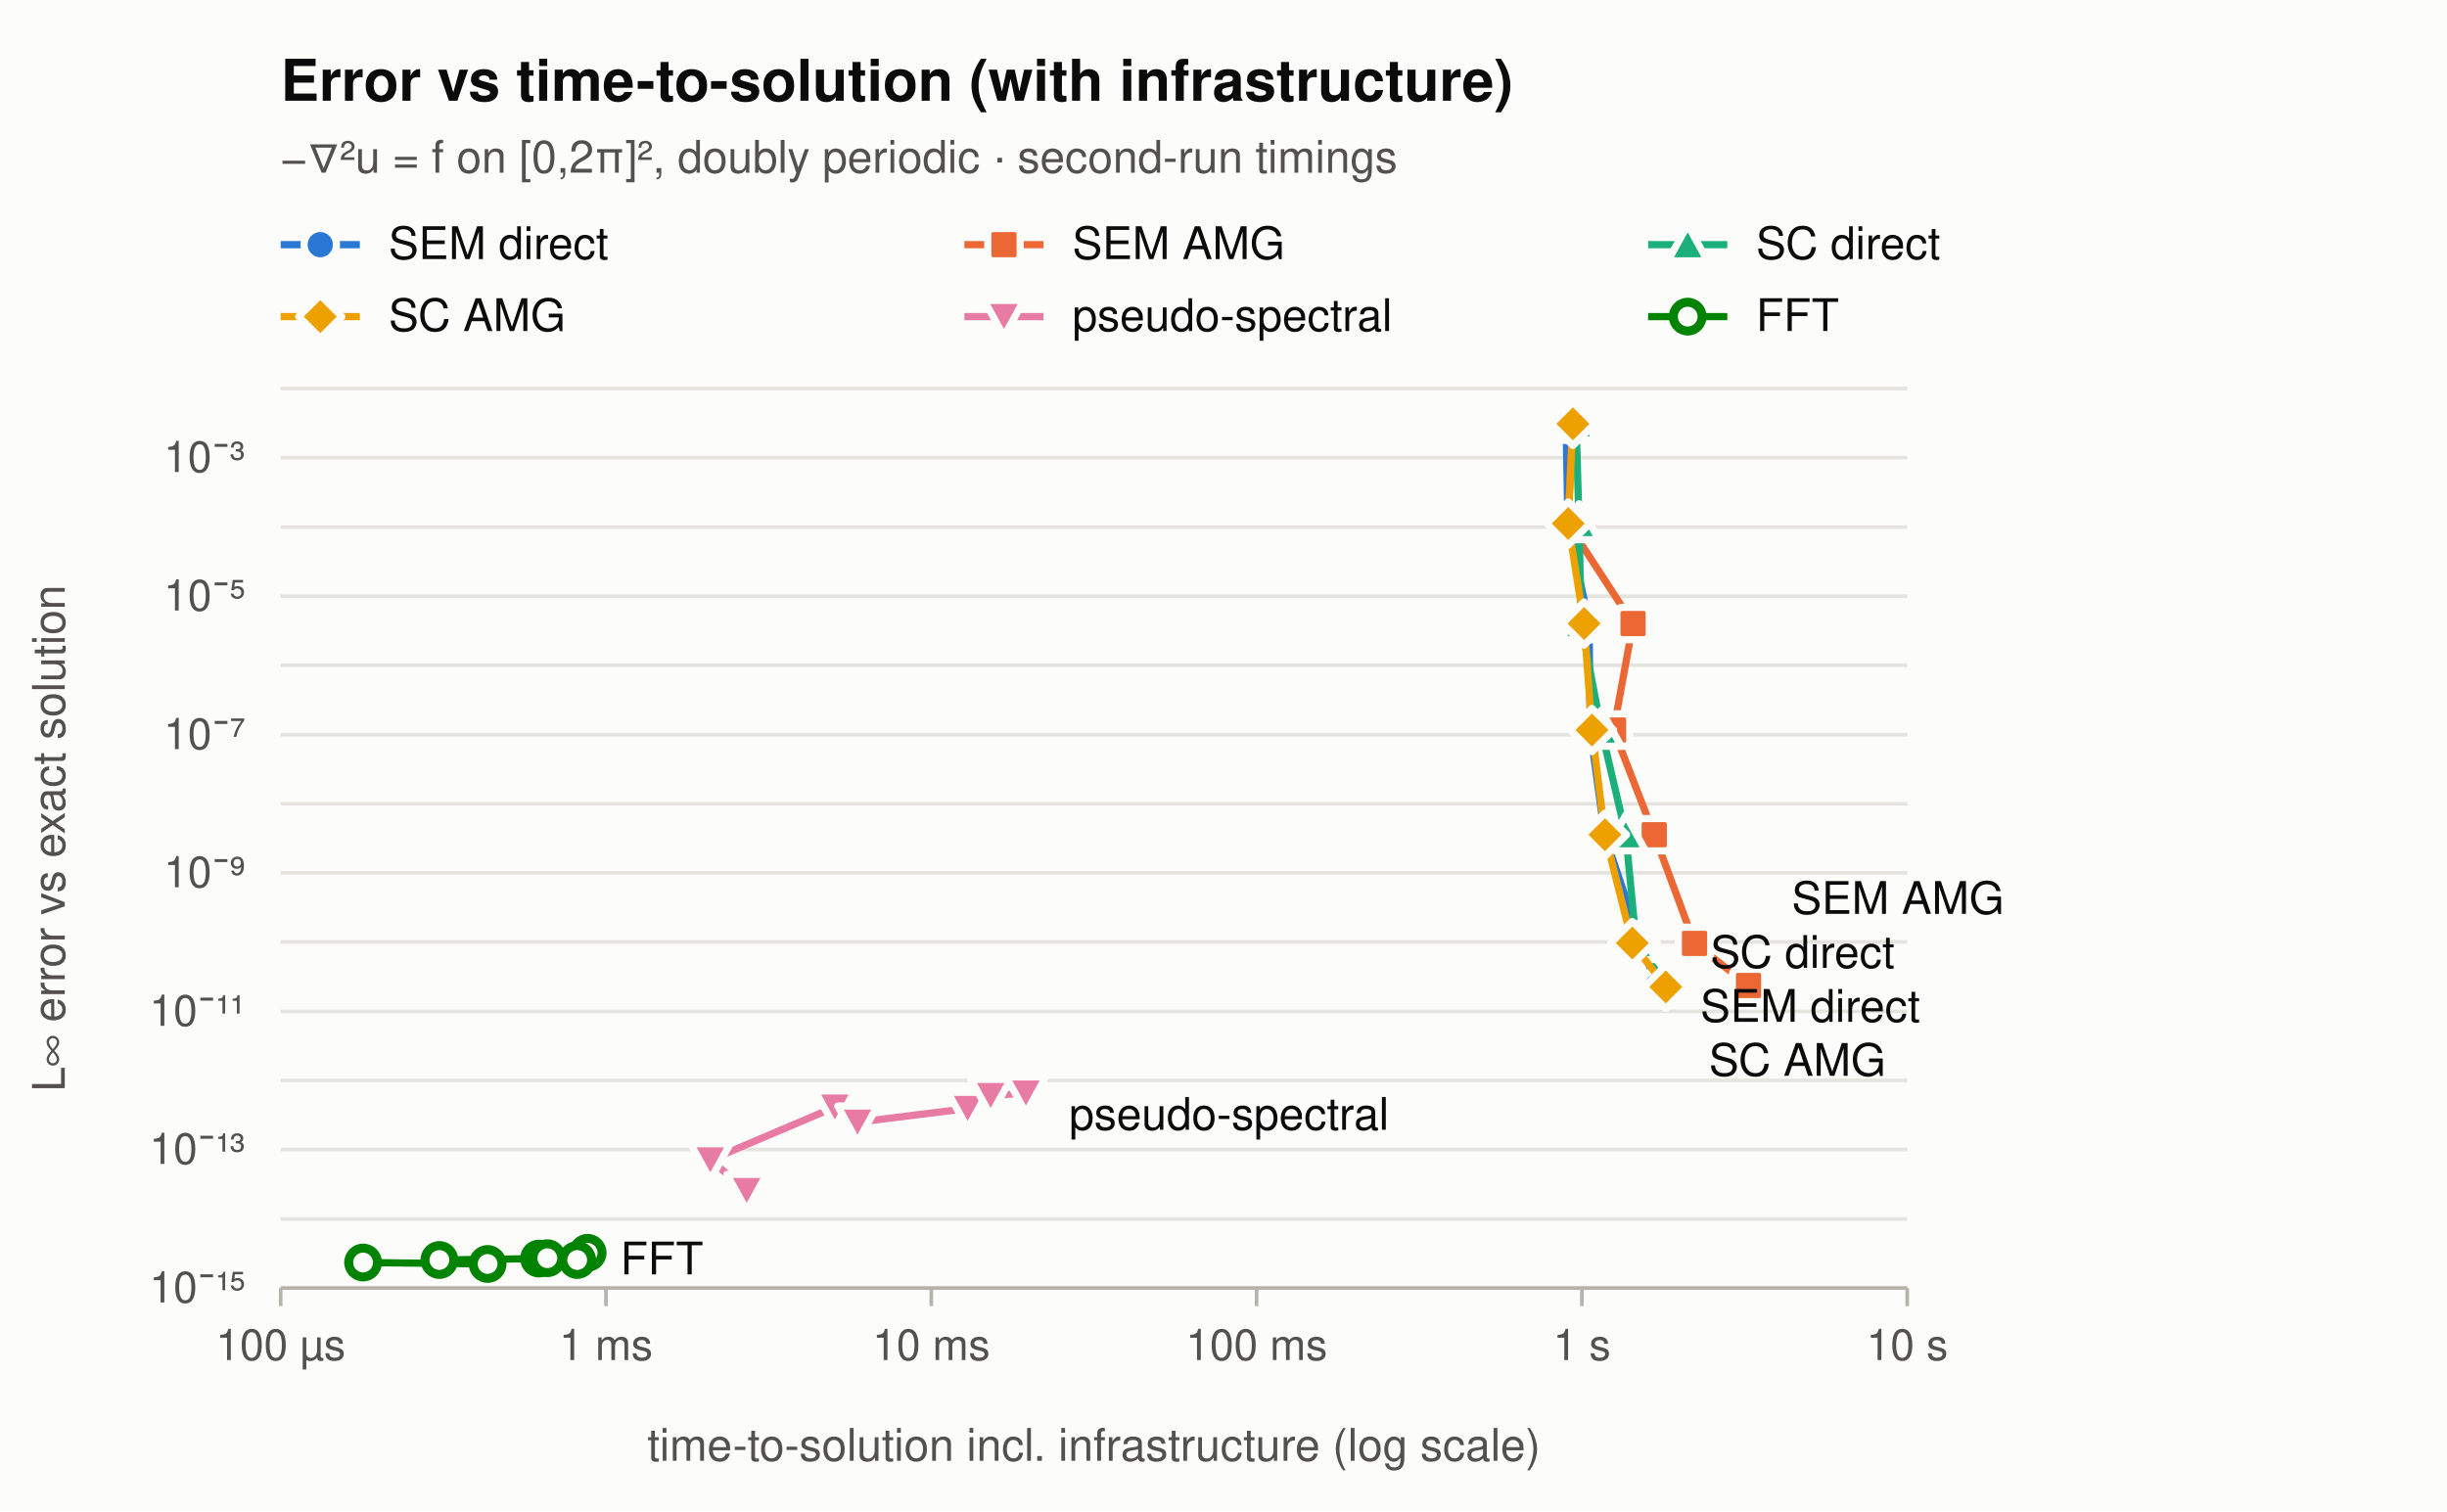
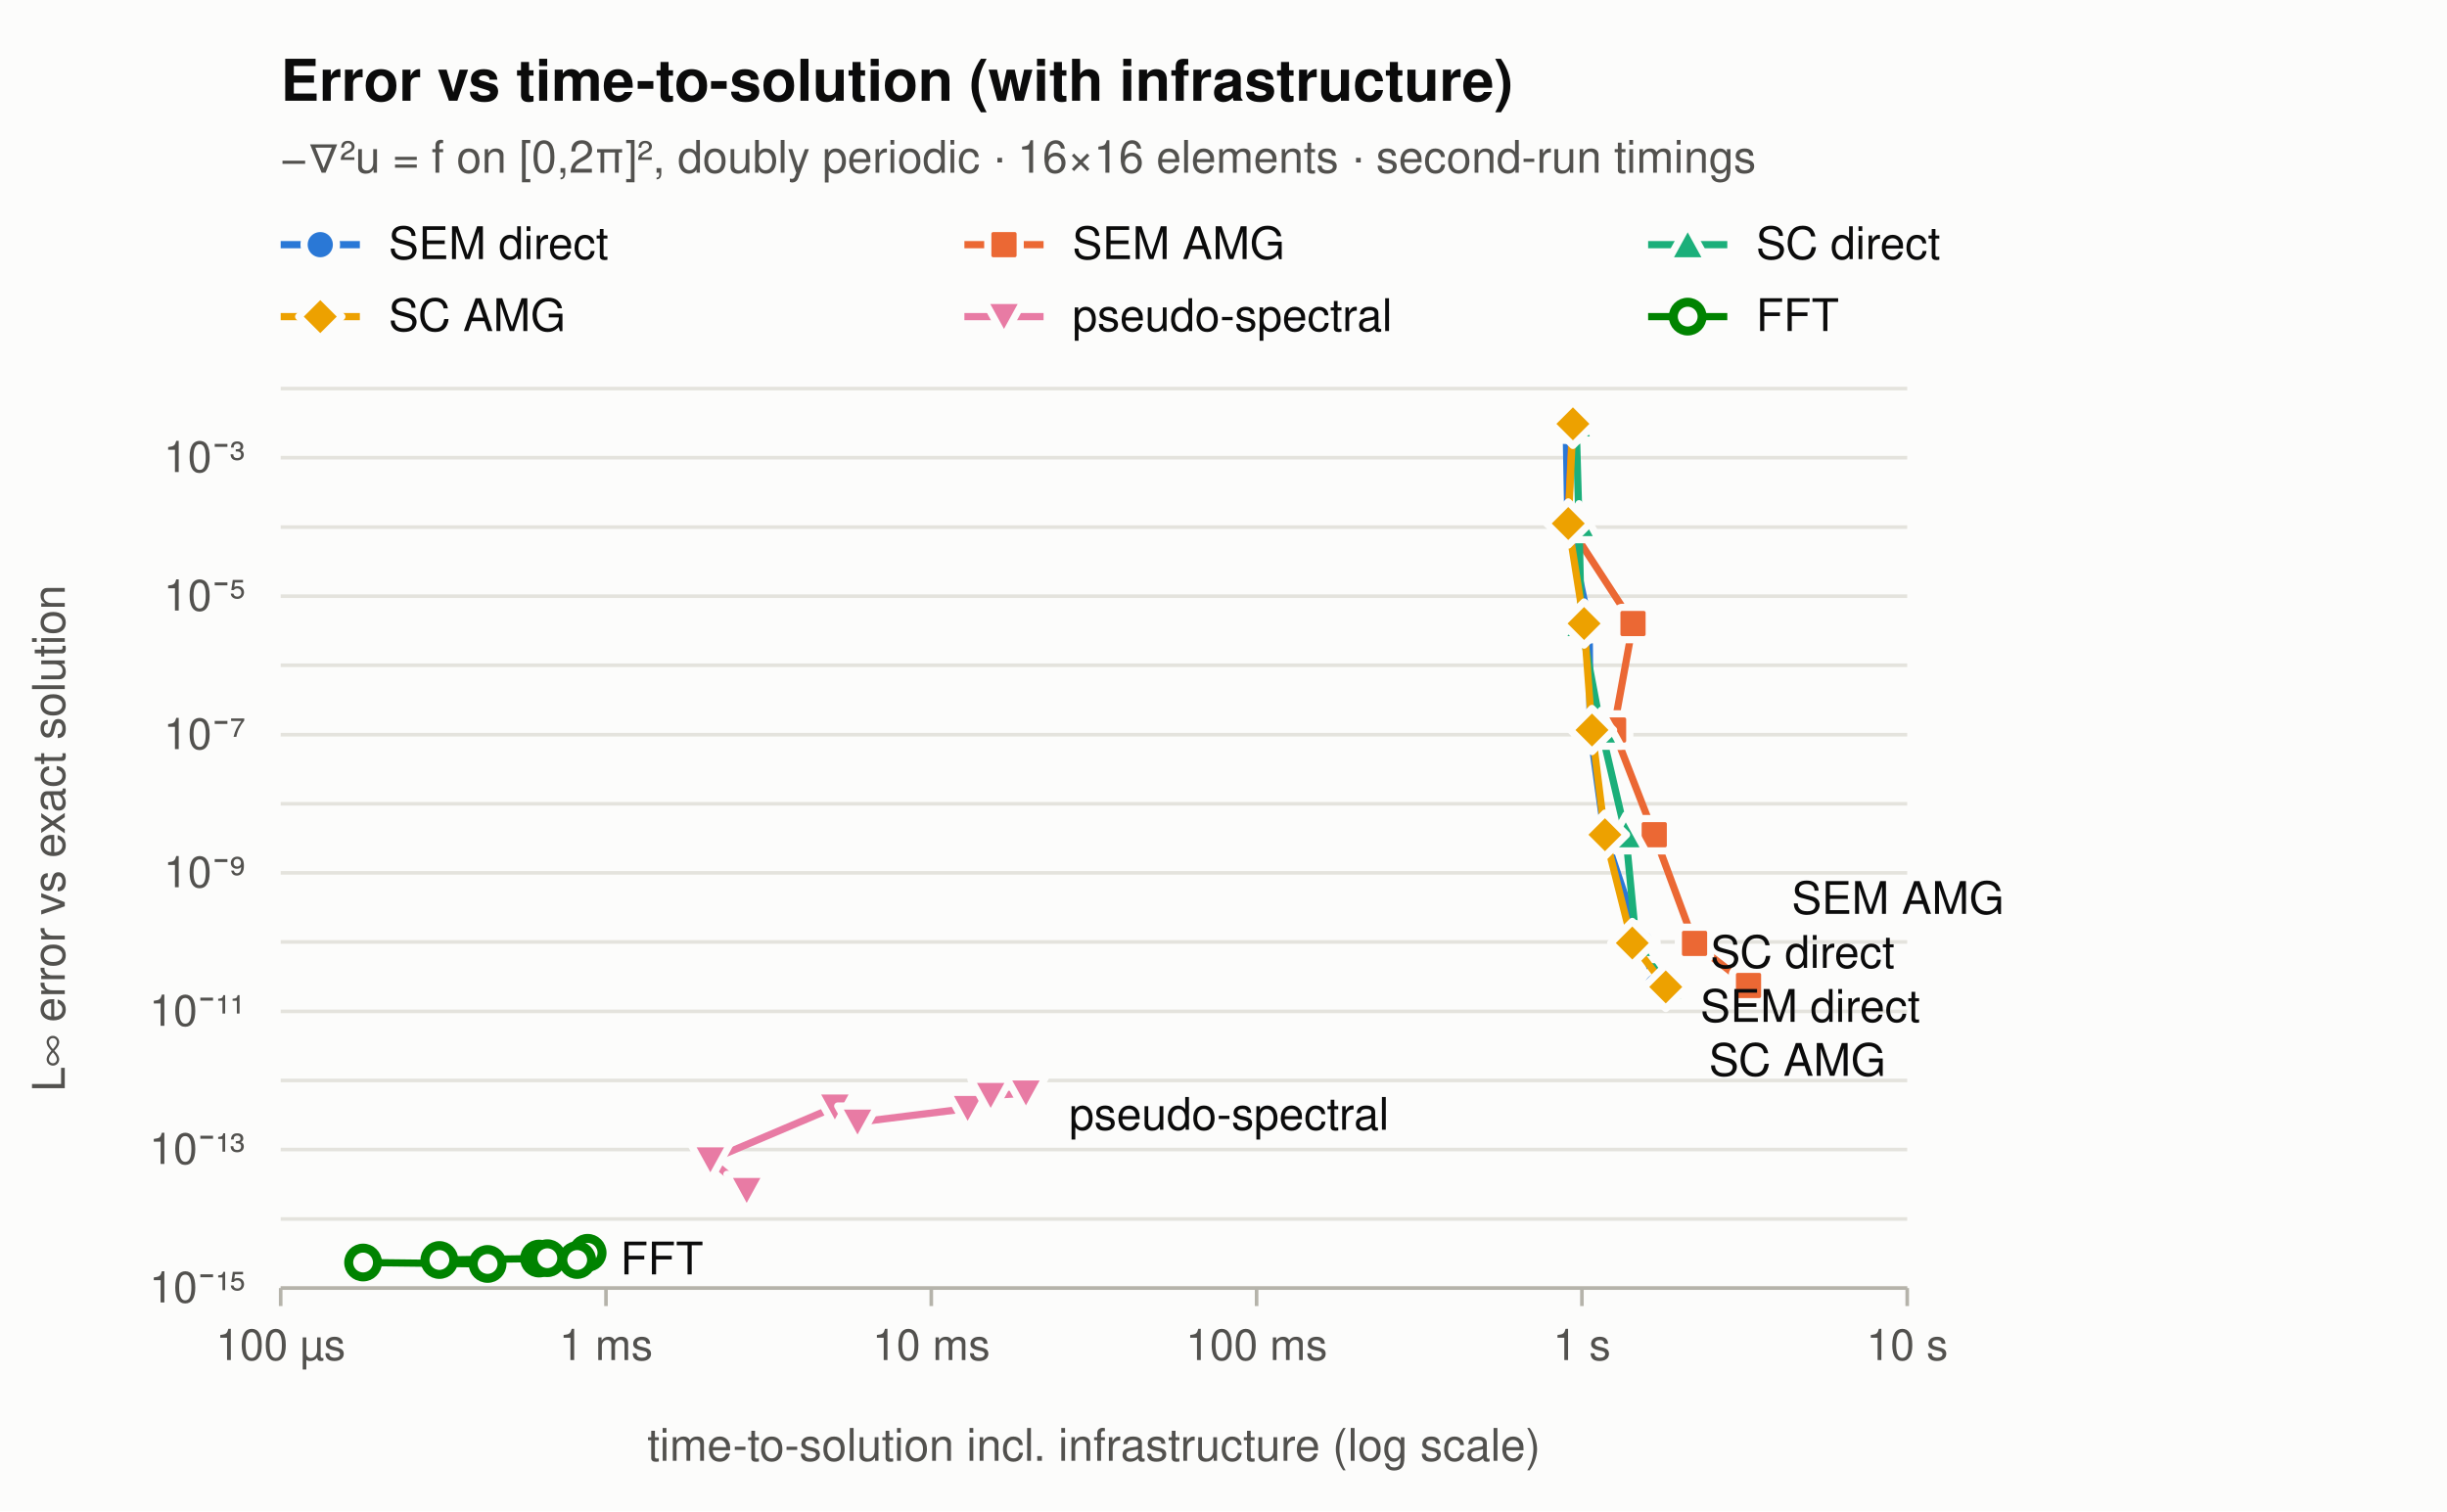
<svg xmlns="http://www.w3.org/2000/svg" viewBox="0 0 680 420" width="680" height="420" role="img" aria-labelledby="t d" font-family="-apple-system, Segoe UI, Helvetica, Arial, sans-serif">
  <rect width="680" height="420" fill="#fcfcfb" />
  <text x="78" y="28" font-size="16" font-weight="600" fill="#0b0b0b">Error vs time-to-solution (with infrastructure)</text>
-   <text x="78" y="48" font-size="12.5" fill="#52514e">−∇²u = f on [0,2π]², doubly periodic · second-run timings</text>
+   <text x="78" y="48" font-size="12.5" fill="#52514e">−∇²u = f on [0,2π]², doubly periodic · 16×16 elements · second-run timings</text>
  <line x1="78" x2="530" y1="358.0" y2="358.0" stroke="#e4e3dd" stroke-width="1" />
  <text x="68" y="362.0" font-size="12" text-anchor="end" fill="#52514e">10⁻¹⁵</text>
  <line x1="78" x2="530" y1="338.8" y2="338.8" stroke="#e4e3dd" stroke-width="1" />
  <line x1="78" x2="530" y1="319.5" y2="319.5" stroke="#e4e3dd" stroke-width="1" />
  <text x="68" y="323.5" font-size="12" text-anchor="end" fill="#52514e">10⁻¹³</text>
  <line x1="78" x2="530" y1="300.3" y2="300.3" stroke="#e4e3dd" stroke-width="1" />
  <line x1="78" x2="530" y1="281.1" y2="281.1" stroke="#e4e3dd" stroke-width="1" />
  <text x="68" y="285.1" font-size="12" text-anchor="end" fill="#52514e">10⁻¹¹</text>
  <line x1="78" x2="530" y1="261.8" y2="261.8" stroke="#e4e3dd" stroke-width="1" />
  <line x1="78" x2="530" y1="242.6" y2="242.6" stroke="#e4e3dd" stroke-width="1" />
  <text x="68" y="246.6" font-size="12" text-anchor="end" fill="#52514e">10⁻⁹</text>
  <line x1="78" x2="530" y1="223.4" y2="223.4" stroke="#e4e3dd" stroke-width="1" />
  <line x1="78" x2="530" y1="204.2" y2="204.2" stroke="#e4e3dd" stroke-width="1" />
  <text x="68" y="208.2" font-size="12" text-anchor="end" fill="#52514e">10⁻⁷</text>
  <line x1="78" x2="530" y1="184.9" y2="184.9" stroke="#e4e3dd" stroke-width="1" />
  <line x1="78" x2="530" y1="165.7" y2="165.7" stroke="#e4e3dd" stroke-width="1" />
  <text x="68" y="169.7" font-size="12" text-anchor="end" fill="#52514e">10⁻⁵</text>
  <line x1="78" x2="530" y1="146.5" y2="146.5" stroke="#e4e3dd" stroke-width="1" />
  <line x1="78" x2="530" y1="127.2" y2="127.2" stroke="#e4e3dd" stroke-width="1" />
  <text x="68" y="131.2" font-size="12" text-anchor="end" fill="#52514e">10⁻³</text>
  <line x1="78" x2="530" y1="108.0" y2="108.0" stroke="#e4e3dd" stroke-width="1" />
  <line x1="78" x2="530" y1="358" y2="358" stroke="#b5b3aa" stroke-width="1" />
  <line x1="78.0" x2="78.0" y1="358" y2="363" stroke="#b5b3aa" stroke-width="1" />
  <text x="78.0" y="378" font-size="12" text-anchor="middle" fill="#52514e">100 µs</text>
  <line x1="168.4" x2="168.4" y1="358" y2="363" stroke="#b5b3aa" stroke-width="1" />
  <text x="168.4" y="378" font-size="12" text-anchor="middle" fill="#52514e">1 ms</text>
  <line x1="258.8" x2="258.8" y1="358" y2="363" stroke="#b5b3aa" stroke-width="1" />
  <text x="258.8" y="378" font-size="12" text-anchor="middle" fill="#52514e">10 ms</text>
  <line x1="349.2" x2="349.2" y1="358" y2="363" stroke="#b5b3aa" stroke-width="1" />
  <text x="349.2" y="378" font-size="12" text-anchor="middle" fill="#52514e">100 ms</text>
  <line x1="439.6" x2="439.6" y1="358" y2="363" stroke="#b5b3aa" stroke-width="1" />
  <text x="439.6" y="378" font-size="12" text-anchor="middle" fill="#52514e">1 s</text>
  <line x1="530.0" x2="530.0" y1="358" y2="363" stroke="#b5b3aa" stroke-width="1" />
  <text x="530.0" y="378" font-size="12" text-anchor="middle" fill="#52514e">10 s</text>
  <text x="304.0" y="406" font-size="12.5" text-anchor="middle" fill="#52514e">time-to-solution incl. infrastructure (log scale)</text>
  <text x="18" y="233.0" font-size="12.5" text-anchor="middle" fill="#52514e" transform="rotate(-90 18 233.0)">L∞ error vs exact solution</text>
  <polyline points="435.2,117.8 435.7,145.5 441.6,173.3 441.9,202.9 445.9,232.0 456.0,262.2 460.5,274.1" fill="none" stroke="#2a78d6" stroke-width="2" stroke-linejoin="round" stroke-linecap="round" />
  <circle cx="435.2" cy="117.8" r="4.5" fill="#2a78d6" stroke="#fcfcfb" stroke-width="2" />
  <circle cx="435.7" cy="145.5" r="4.5" fill="#2a78d6" stroke="#fcfcfb" stroke-width="2" />
  <circle cx="441.6" cy="173.3" r="4.5" fill="#2a78d6" stroke="#fcfcfb" stroke-width="2" />
  <circle cx="441.9" cy="202.9" r="4.5" fill="#2a78d6" stroke="#fcfcfb" stroke-width="2" />
  <circle cx="445.9" cy="232.0" r="4.5" fill="#2a78d6" stroke="#fcfcfb" stroke-width="2" />
  <circle cx="456.0" cy="262.2" r="4.5" fill="#2a78d6" stroke="#fcfcfb" stroke-width="2" />
  <circle cx="460.5" cy="274.1" r="4.5" fill="#2a78d6" stroke="#fcfcfb" stroke-width="2" />
  <polyline points="437.0,117.8 435.7,145.5 453.8,173.3 448.4,202.9 459.7,232.0 470.9,262.2 485.9,273.9" fill="none" stroke="#eb6834" stroke-width="2" stroke-linejoin="round" stroke-linecap="round" />
  <rect x="432.5" y="113.3" width="9" height="9" rx="1.5" fill="#eb6834" stroke="#fcfcfb" stroke-width="2" />
  <rect x="431.2" y="141.0" width="9" height="9" rx="1.5" fill="#eb6834" stroke="#fcfcfb" stroke-width="2" />
  <rect x="449.3" y="168.8" width="9" height="9" rx="1.5" fill="#eb6834" stroke="#fcfcfb" stroke-width="2" />
  <rect x="443.9" y="198.4" width="9" height="9" rx="1.5" fill="#eb6834" stroke="#fcfcfb" stroke-width="2" />
  <rect x="455.2" y="227.5" width="9" height="9" rx="1.5" fill="#eb6834" stroke="#fcfcfb" stroke-width="2" />
  <rect x="466.4" y="257.7" width="9" height="9" rx="1.5" fill="#eb6834" stroke="#fcfcfb" stroke-width="2" />
  <rect x="481.4" y="269.4" width="9" height="9" rx="1.5" fill="#eb6834" stroke="#fcfcfb" stroke-width="2" />
  <polyline points="438.0,117.8 438.8,145.5 439.4,173.3 445.0,202.9 451.8,232.0 454.7,262.2 463.3,274.1" fill="none" stroke="#1baf7a" stroke-width="2" stroke-linejoin="round" stroke-linecap="round" />
  <path d="M438.0,112.3 L443.5,122.3 L432.5,122.3 Z" fill="#1baf7a" stroke="#fcfcfb" stroke-width="2" stroke-linejoin="round" />
  <path d="M438.8,140.0 L444.3,150.0 L433.3,150.0 Z" fill="#1baf7a" stroke="#fcfcfb" stroke-width="2" stroke-linejoin="round" />
  <path d="M439.4,167.8 L444.9,177.8 L433.9,177.8 Z" fill="#1baf7a" stroke="#fcfcfb" stroke-width="2" stroke-linejoin="round" />
  <path d="M445.0,197.4 L450.5,207.4 L439.5,207.4 Z" fill="#1baf7a" stroke="#fcfcfb" stroke-width="2" stroke-linejoin="round" />
  <path d="M451.8,226.5 L457.3,236.5 L446.3,236.5 Z" fill="#1baf7a" stroke="#fcfcfb" stroke-width="2" stroke-linejoin="round" />
  <path d="M454.7,256.7 L460.2,266.7 L449.2,266.7 Z" fill="#1baf7a" stroke="#fcfcfb" stroke-width="2" stroke-linejoin="round" />
  <path d="M463.3,268.6 L468.8,278.6 L457.8,278.6 Z" fill="#1baf7a" stroke="#fcfcfb" stroke-width="2" stroke-linejoin="round" />
  <polyline points="437.1,117.8 435.8,145.5 440.2,173.3 442.4,202.9 446.0,232.0 453.6,262.1 462.9,274.3" fill="none" stroke="#eda100" stroke-width="2" stroke-linejoin="round" stroke-linecap="round" />
  <path d="M437.1,111.8 L443.1,117.8 L437.1,123.8 L431.1,117.8 Z" fill="#eda100" stroke="#fcfcfb" stroke-width="2" stroke-linejoin="round" />
  <path d="M435.8,139.5 L441.8,145.5 L435.8,151.5 L429.8,145.5 Z" fill="#eda100" stroke="#fcfcfb" stroke-width="2" stroke-linejoin="round" />
  <path d="M440.2,167.3 L446.2,173.3 L440.2,179.3 L434.2,173.3 Z" fill="#eda100" stroke="#fcfcfb" stroke-width="2" stroke-linejoin="round" />
  <path d="M442.4,196.9 L448.4,202.9 L442.4,208.9 L436.4,202.9 Z" fill="#eda100" stroke="#fcfcfb" stroke-width="2" stroke-linejoin="round" />
  <path d="M446.0,226.0 L452.0,232.0 L446.0,238.0 L440.0,232.0 Z" fill="#eda100" stroke="#fcfcfb" stroke-width="2" stroke-linejoin="round" />
  <path d="M453.6,256.1 L459.6,262.1 L453.6,268.1 L447.6,262.1 Z" fill="#eda100" stroke="#fcfcfb" stroke-width="2" stroke-linejoin="round" />
  <path d="M462.9,268.3 L468.9,274.3 L462.9,280.3 L456.9,274.3 Z" fill="#eda100" stroke="#fcfcfb" stroke-width="2" stroke-linejoin="round" />
  <polyline points="207.5,330.9 197.4,322.4 232.0,307.7 238.3,311.9 268.9,308.1 275.3,304.5 285.1,303.8" fill="none" stroke="#e87ba4" stroke-width="2" stroke-linejoin="round" stroke-linecap="round" />
  <path d="M207.5,336.4 L213.0,326.4 L202.0,326.4 Z" fill="#e87ba4" stroke="#fcfcfb" stroke-width="2" stroke-linejoin="round" />
  <path d="M197.4,327.9 L202.9,317.9 L191.9,317.9 Z" fill="#e87ba4" stroke="#fcfcfb" stroke-width="2" stroke-linejoin="round" />
  <path d="M232.0,313.2 L237.5,303.2 L226.5,303.2 Z" fill="#e87ba4" stroke="#fcfcfb" stroke-width="2" stroke-linejoin="round" />
  <path d="M238.3,317.4 L243.8,307.4 L232.8,307.4 Z" fill="#e87ba4" stroke="#fcfcfb" stroke-width="2" stroke-linejoin="round" />
  <path d="M268.9,313.6 L274.4,303.6 L263.4,303.6 Z" fill="#e87ba4" stroke="#fcfcfb" stroke-width="2" stroke-linejoin="round" />
  <path d="M275.3,310.0 L280.8,300.0 L269.8,300.0 Z" fill="#e87ba4" stroke="#fcfcfb" stroke-width="2" stroke-linejoin="round" />
  <path d="M285.1,309.3 L290.6,299.3 L279.6,299.3 Z" fill="#e87ba4" stroke="#fcfcfb" stroke-width="2" stroke-linejoin="round" />
  <polyline points="100.9,350.9 135.5,351.3 122.1,350.2 149.8,349.8 152.1,349.7 163.3,348.2 160.4,350.2" fill="none" stroke="#008300" stroke-width="2" stroke-linejoin="round" stroke-linecap="round" />
  <circle cx="100.9" cy="350.9" r="4" fill="#fcfcfb" stroke="#008300" stroke-width="2.5" />
  <circle cx="135.5" cy="351.3" r="4" fill="#fcfcfb" stroke="#008300" stroke-width="2.5" />
  <circle cx="122.1" cy="350.2" r="4" fill="#fcfcfb" stroke="#008300" stroke-width="2.5" />
  <circle cx="149.8" cy="349.8" r="4" fill="#fcfcfb" stroke="#008300" stroke-width="2.5" />
  <circle cx="152.1" cy="349.7" r="4" fill="#fcfcfb" stroke="#008300" stroke-width="2.5" />
  <circle cx="163.3" cy="348.2" r="4" fill="#fcfcfb" stroke="#008300" stroke-width="2.5" />
  <circle cx="160.4" cy="350.2" r="4" fill="#fcfcfb" stroke="#008300" stroke-width="2.5" />
  <text x="472.5" y="284.0" font-size="12.5" fill="#0b0b0b">SEM direct</text>
  <text x="497.9" y="254.0" font-size="12.5" fill="#0b0b0b">SEM AMG</text>
  <text x="475.3" y="269.0" font-size="12.5" fill="#0b0b0b">SC direct</text>
  <text x="474.9" y="299.0" font-size="12.5" fill="#0b0b0b">SC AMG</text>
  <text x="297.1" y="314.0" font-size="12.5" fill="#0b0b0b">pseudo-spectral</text>
  <text x="172.4" y="354.2" font-size="12.5" fill="#0b0b0b">FFT</text>
  <line x1="78" x2="100" y1="68" y2="68" stroke="#2a78d6" stroke-width="2" />
  <circle cx="89.0" cy="68.0" r="4.5" fill="#2a78d6" stroke="#fcfcfb" stroke-width="2" />
  <text x="108" y="72" font-size="12.5" fill="#0b0b0b">SEM direct</text>
  <line x1="268" x2="290" y1="68" y2="68" stroke="#eb6834" stroke-width="2" />
  <rect x="274.5" y="63.5" width="9" height="9" rx="1.5" fill="#eb6834" stroke="#fcfcfb" stroke-width="2" />
  <text x="298" y="72" font-size="12.5" fill="#0b0b0b">SEM AMG</text>
  <line x1="458" x2="480" y1="68" y2="68" stroke="#1baf7a" stroke-width="2" />
  <path d="M469.0,62.5 L474.5,72.5 L463.5,72.5 Z" fill="#1baf7a" stroke="#fcfcfb" stroke-width="2" stroke-linejoin="round" />
  <text x="488" y="72" font-size="12.5" fill="#0b0b0b">SC direct</text>
  <line x1="78" x2="100" y1="88" y2="88" stroke="#eda100" stroke-width="2" />
  <path d="M89.0,82.0 L95.0,88.0 L89.0,94.0 L83.0,88.0 Z" fill="#eda100" stroke="#fcfcfb" stroke-width="2" stroke-linejoin="round" />
  <text x="108" y="92" font-size="12.5" fill="#0b0b0b">SC AMG</text>
  <line x1="268" x2="290" y1="88" y2="88" stroke="#e87ba4" stroke-width="2" />
  <path d="M279.0,93.5 L284.5,83.5 L273.5,83.5 Z" fill="#e87ba4" stroke="#fcfcfb" stroke-width="2" stroke-linejoin="round" />
  <text x="298" y="92" font-size="12.5" fill="#0b0b0b">pseudo-spectral</text>
  <line x1="458" x2="480" y1="88" y2="88" stroke="#008300" stroke-width="2" />
  <circle cx="469.0" cy="88.0" r="4" fill="#fcfcfb" stroke="#008300" stroke-width="2.5" />
  <text x="488" y="92" font-size="12.5" fill="#0b0b0b">FFT</text>
</svg>
